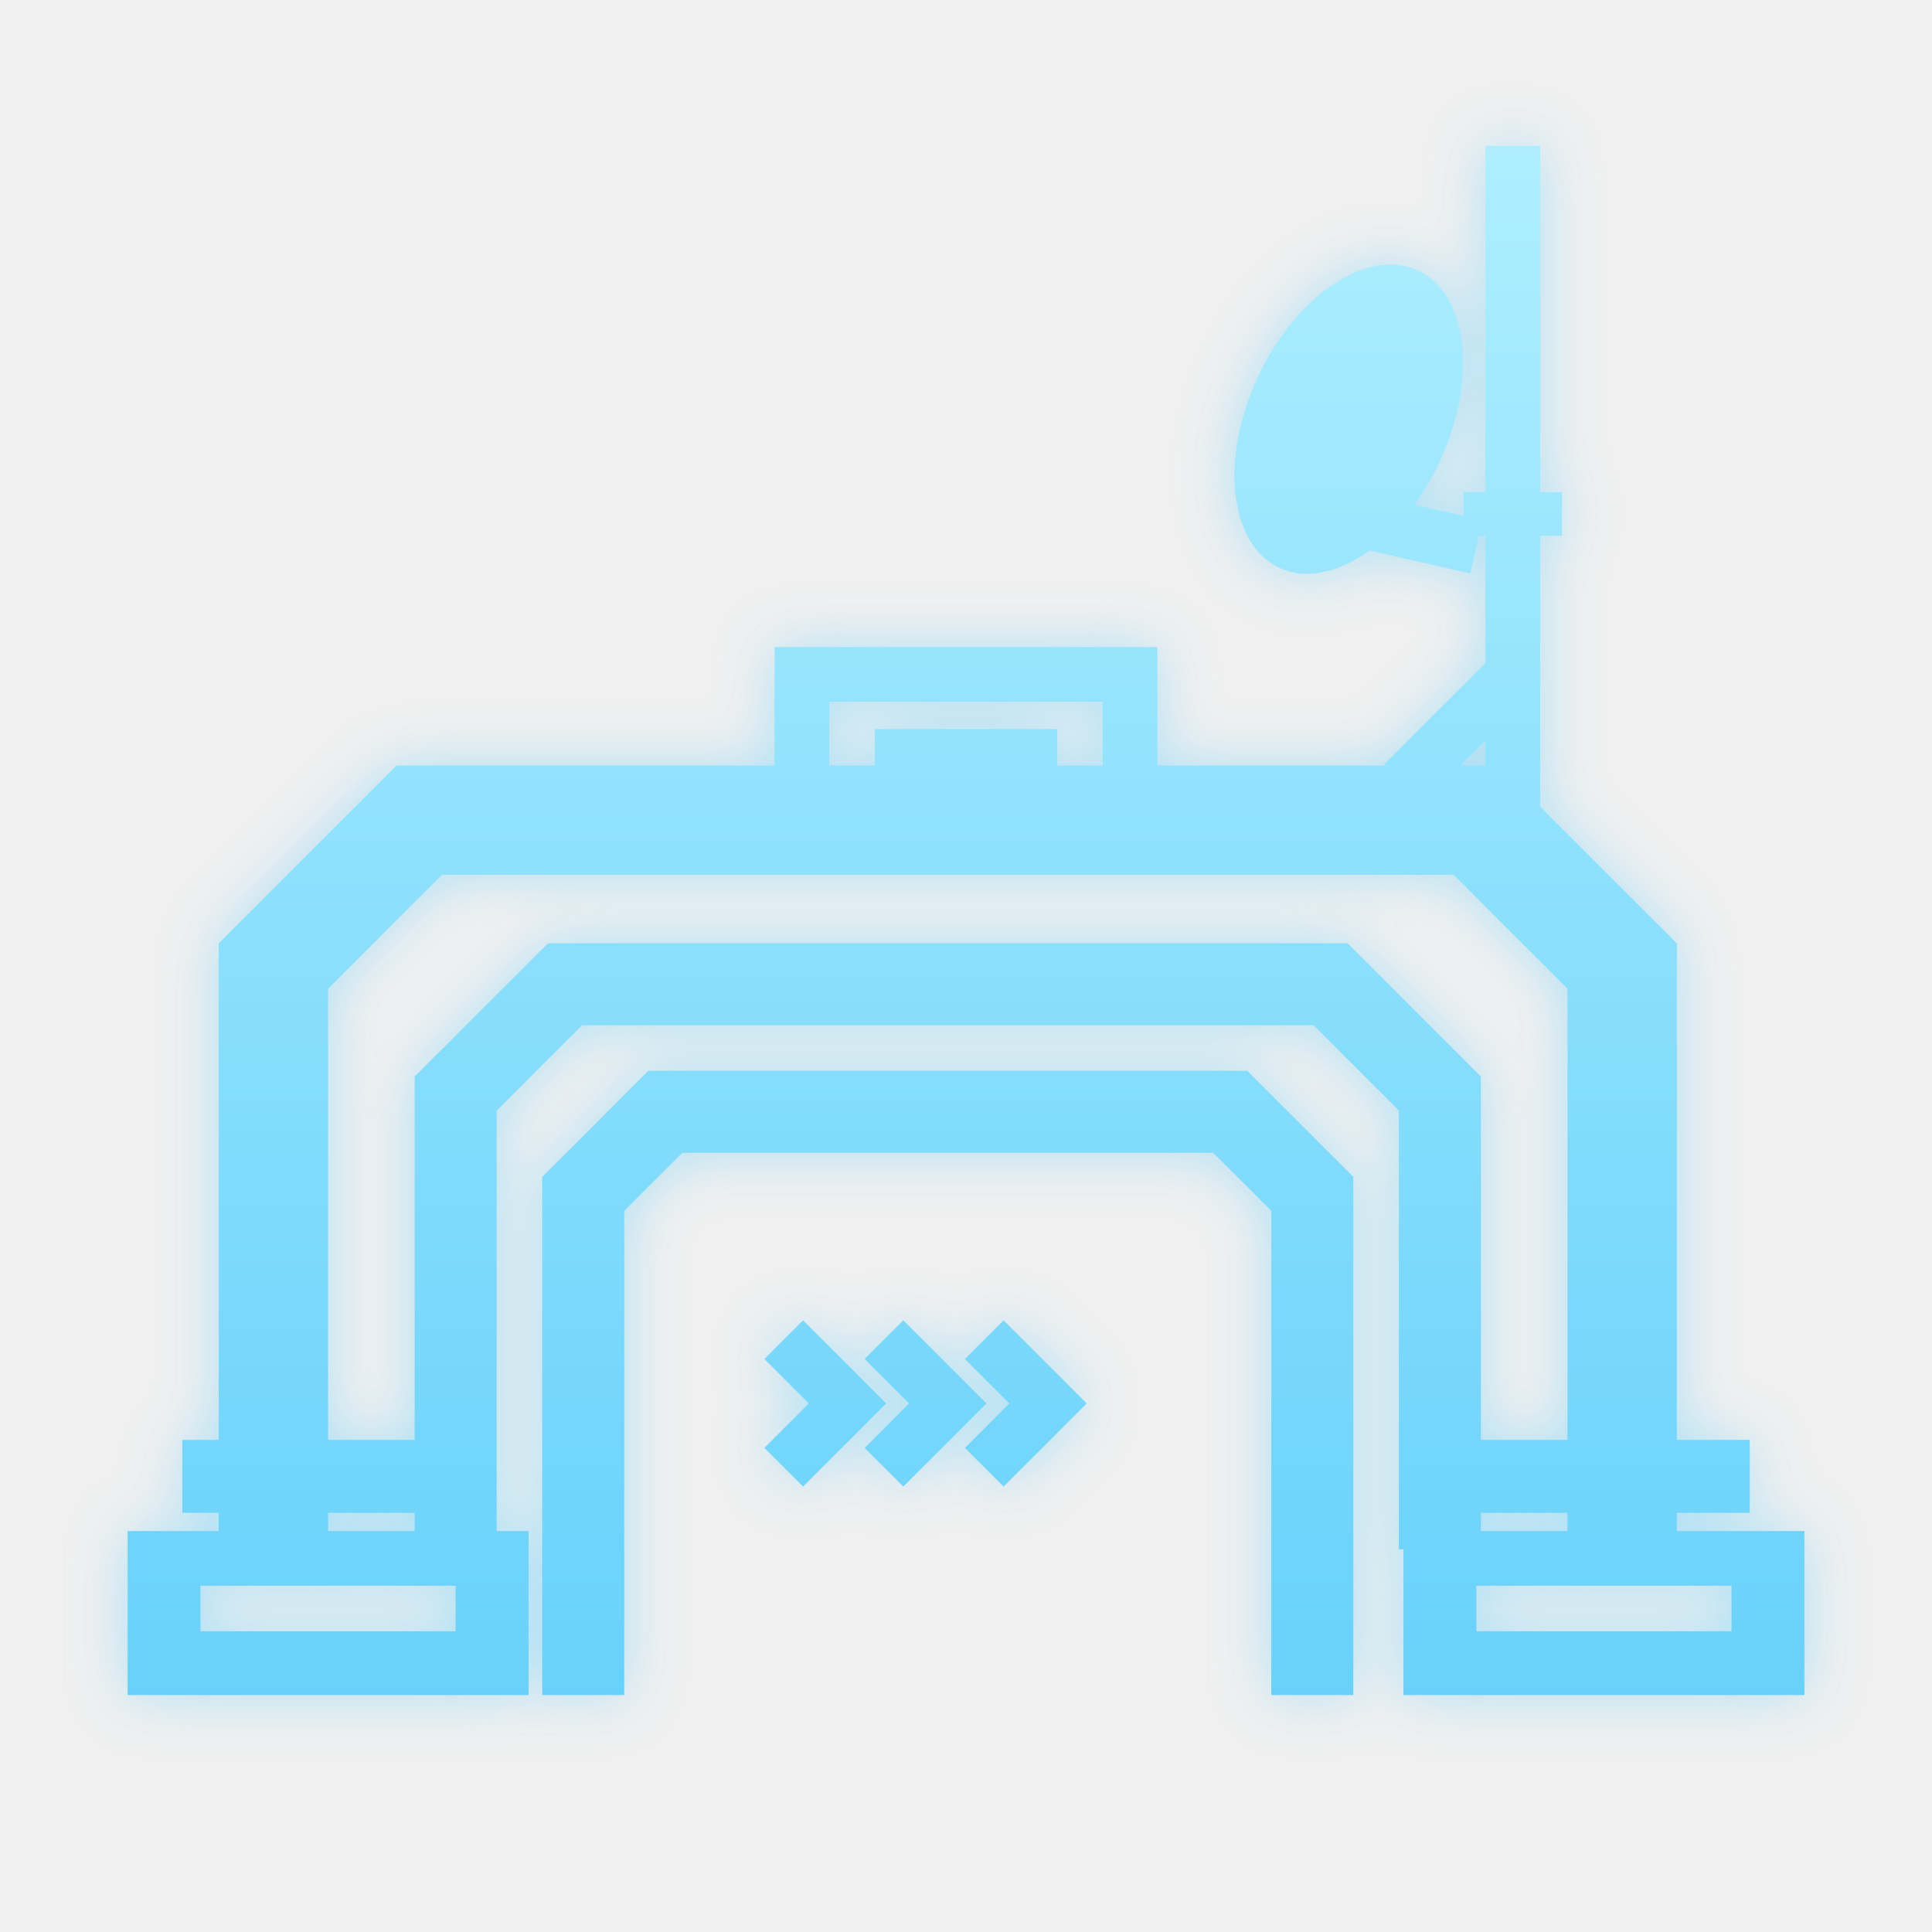
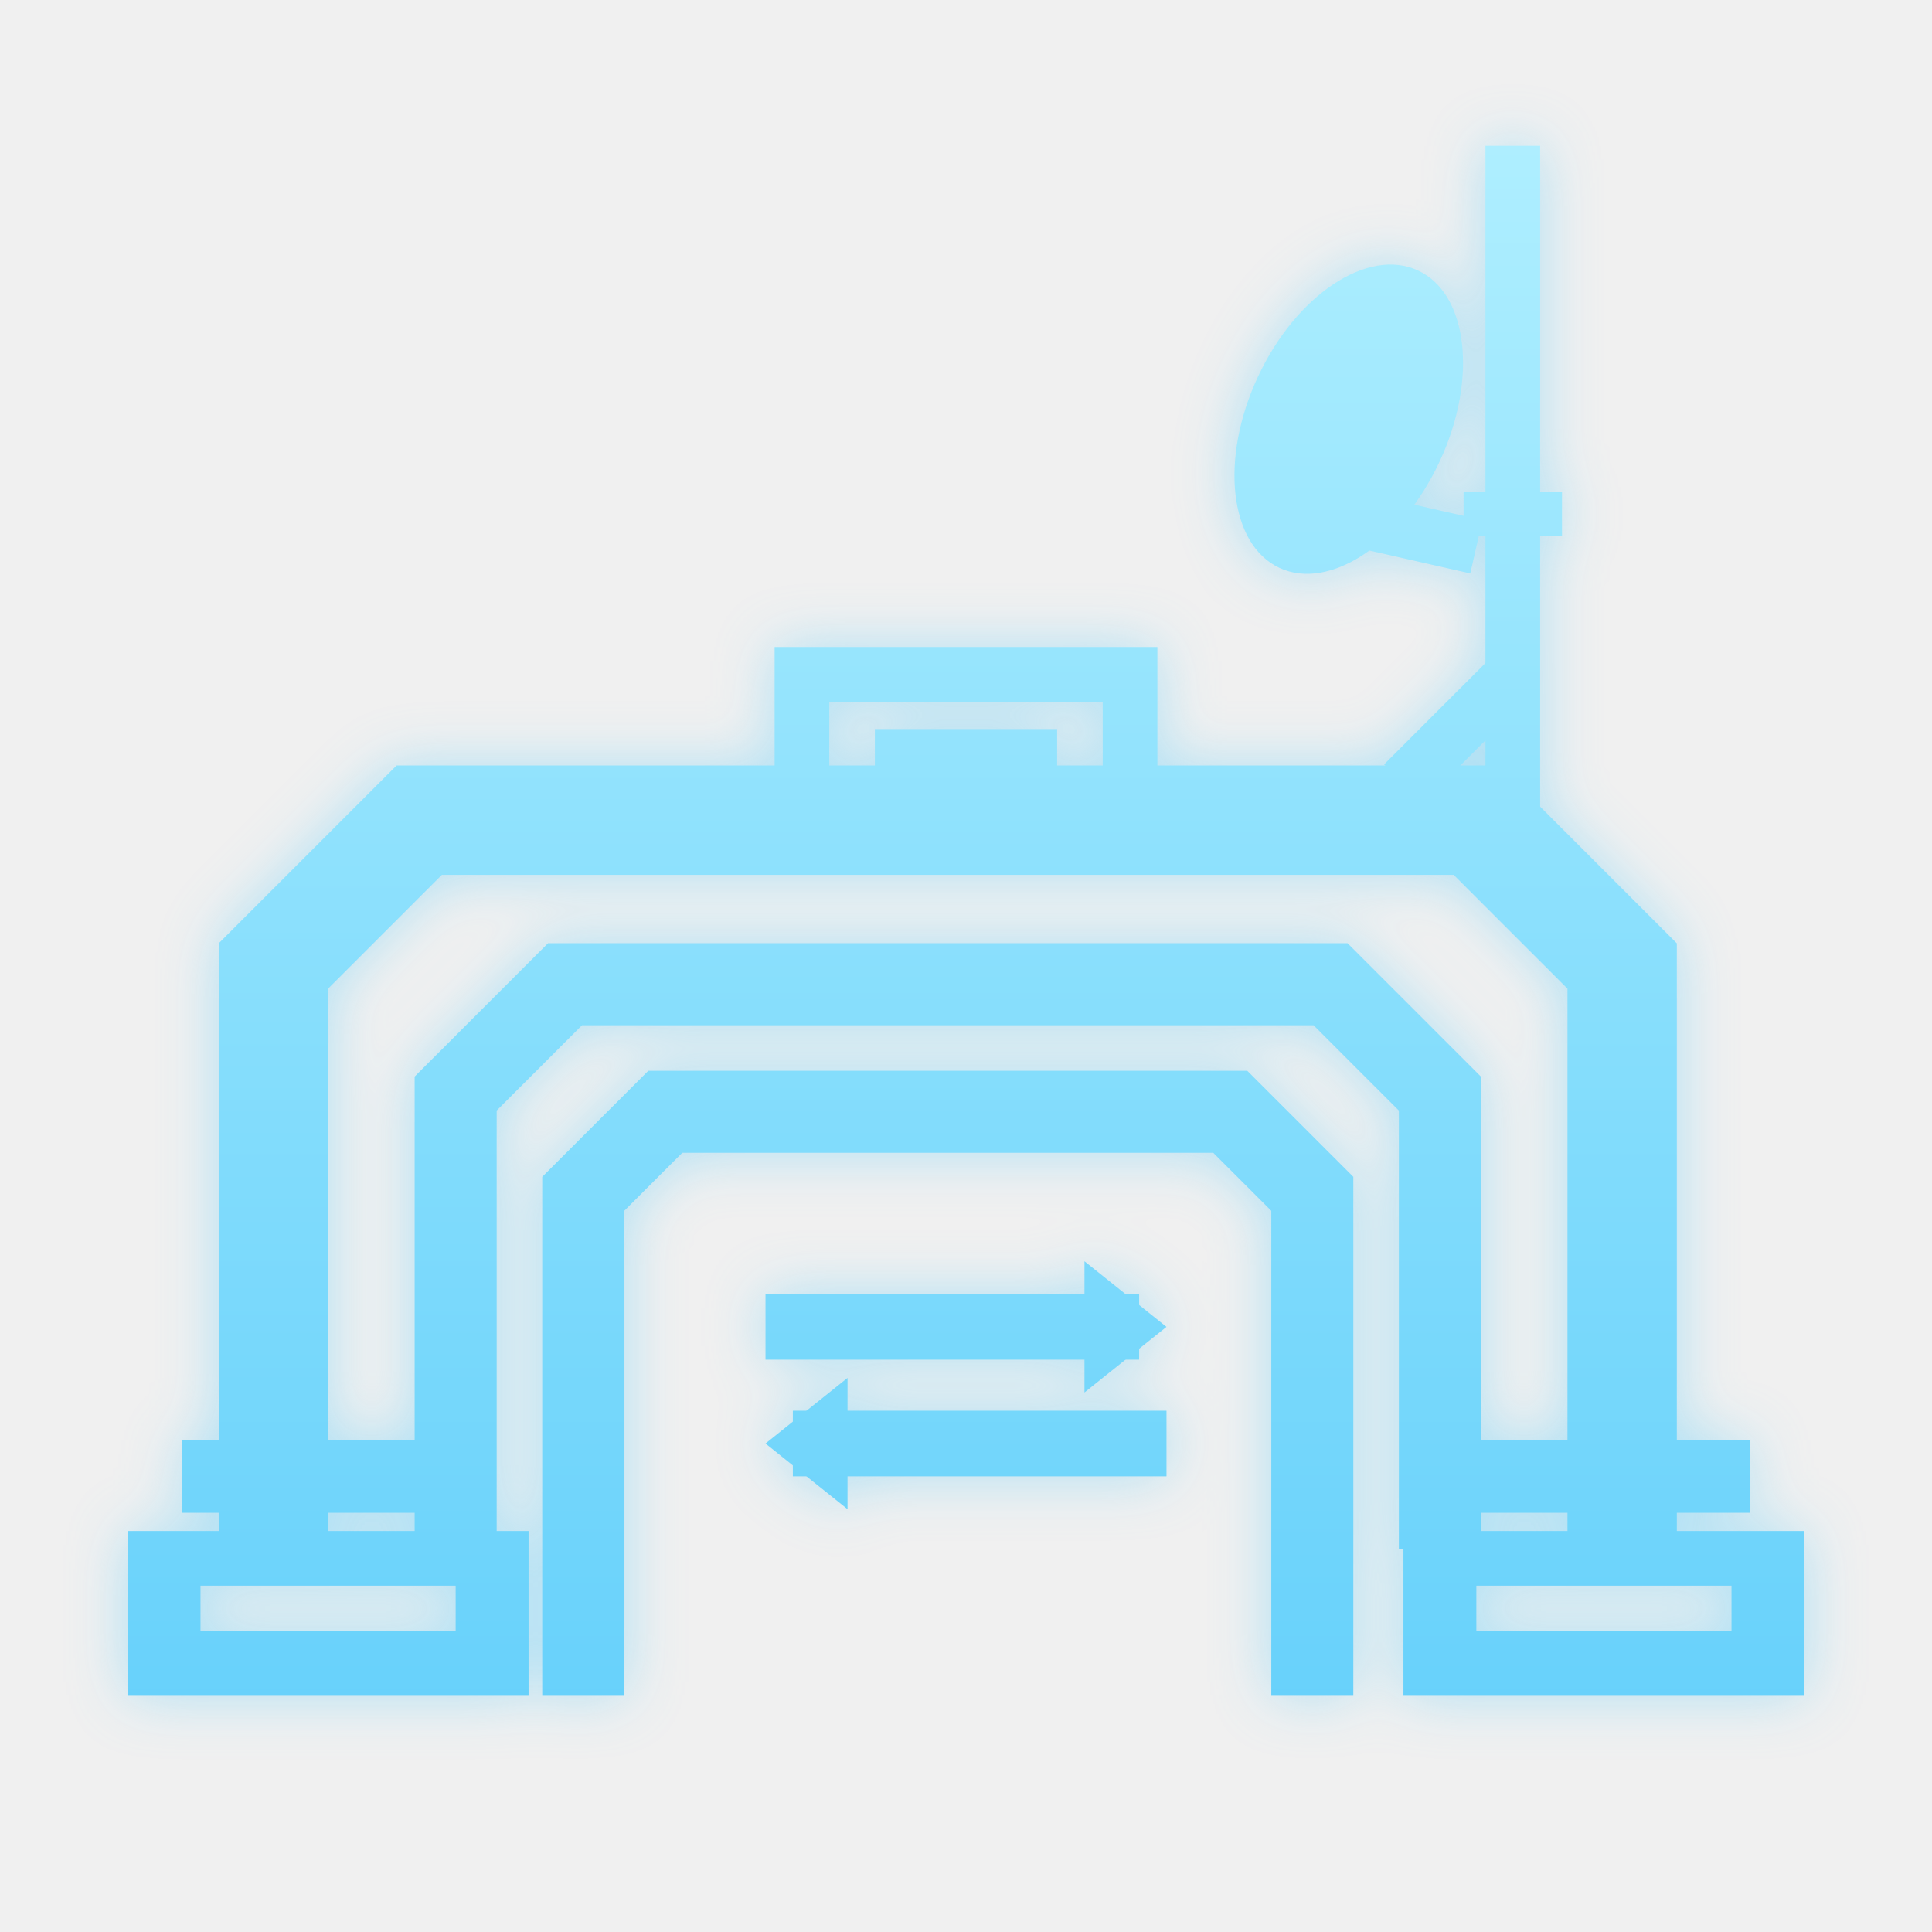
<svg xmlns="http://www.w3.org/2000/svg" viewBox="-3 -3 106 106" width="512" height="512">
  <defs>
    <linearGradient id="g" x1="0" y1="0" x2="0" y2="100" gradientUnits="userSpaceOnUse">
      <stop offset="0" stop-color="#B2F0FF" />
      <stop offset="1" stop-color="#60CEFA" />
    </linearGradient>
    <mask id="m" maskUnits="userSpaceOnUse" x="-3" y="-3" width="106" height="106">
      <polyline points="12,82 12,50 20,42 78,42 86,50 86,82" fill="none" stroke="white" stroke-width="6" stroke-linejoin="miter" stroke-linecap="butt" stroke-miterlimit="6" />
      <polyline points="22,82 22,57 28,51 70,51 76,57 76,82" fill="none" stroke="white" stroke-width="4.5" stroke-linejoin="miter" stroke-linecap="butt" stroke-miterlimit="6" />
      <polyline points="29,90 29,62.5 33.5,58 64.5,58 69,62.5 69,90" fill="none" stroke="white" stroke-width="4.5" stroke-linejoin="miter" stroke-linecap="butt" stroke-miterlimit="6" />
      <rect x="7" y="76" width="16" height="4" rx="0.0" fill="white" />
      <rect x="4" y="81" width="22" height="9" rx="0.0" fill="white" />
      <rect x="8" y="84" width="14" height="2.5" rx="0.0" fill="black" />
      <rect x="77" y="76" width="16" height="4" rx="0.0" fill="white" />
      <rect x="74" y="81" width="22" height="9" rx="0.0" fill="white" />
      <rect x="78" y="84" width="14" height="2.5" rx="0.0" fill="black" />
-       <polyline points="40.0,70.5 43.5,74 40.0,77.5" fill="none" stroke="white" stroke-width="3.0" stroke-linejoin="miter" stroke-linecap="butt" stroke-miterlimit="6" />
-       <polyline points="45.5,70.5 49.0,74 45.5,77.5" fill="none" stroke="white" stroke-width="3.0" stroke-linejoin="miter" stroke-linecap="butt" stroke-miterlimit="6" />
-       <polyline points="51.0,70.5 54.5,74 51.0,77.5" fill="none" stroke="white" stroke-width="3.0" stroke-linejoin="miter" stroke-linecap="butt" stroke-miterlimit="6" />
+       <polyline points="39.0,69.8 59.5,69.8" fill="none" stroke="white" stroke-width="3.6" stroke-linejoin="miter" stroke-linecap="butt" stroke-miterlimit="6" />
+       <polygon points="61.0,69.8 56.5,66.2 56.5,73.4" fill="white" />
+       <polyline points="61.0,76.2 40.5,76.2" fill="none" stroke="white" stroke-width="3.6" stroke-linejoin="miter" stroke-linecap="butt" stroke-miterlimit="6" />
+       <polygon points="39.0,76.2 43.5,72.6 43.5,79.8" fill="white" />
      <polyline points="41,41 41,34 59,34 59,41" fill="none" stroke="white" stroke-width="3.0" stroke-linejoin="miter" stroke-linecap="butt" stroke-miterlimit="6" />
      <rect x="45" y="37" width="10" height="2.5" rx="0.0" fill="white" />
      <polyline points="80,42 80,5" fill="none" stroke="white" stroke-width="3.0" stroke-linejoin="miter" stroke-linecap="butt" stroke-miterlimit="6" />
      <rect x="77.3" y="24" width="5.4" height="2.4" rx="0.0" fill="white" />
      <polyline points="80,34 74,40" fill="none" stroke="white" stroke-width="3.0" stroke-linejoin="miter" stroke-linecap="butt" stroke-miterlimit="6" />
      <ellipse cx="71" cy="20" rx="5.5" ry="9" transform="rotate(25 71 20)" fill="white" />
      <polyline points="68.718,24.894 78,27" fill="none" stroke="white" stroke-width="3.0" stroke-linejoin="miter" stroke-linecap="butt" stroke-miterlimit="6" />
    </mask>
    <filter id="glow" x="-10%" y="-10%" width="120%" height="120%">
      <feGaussianBlur stdDeviation="1.6" />
    </filter>
  </defs>
  <g filter="url(#glow)" opacity="0.45">
    <rect x="-3" y="-3" width="106" height="106" fill="#60CEFA" mask="url(#m)" />
  </g>
  <rect x="-3" y="-3" width="106" height="106" fill="url(#g)" mask="url(#m)" />
</svg>
